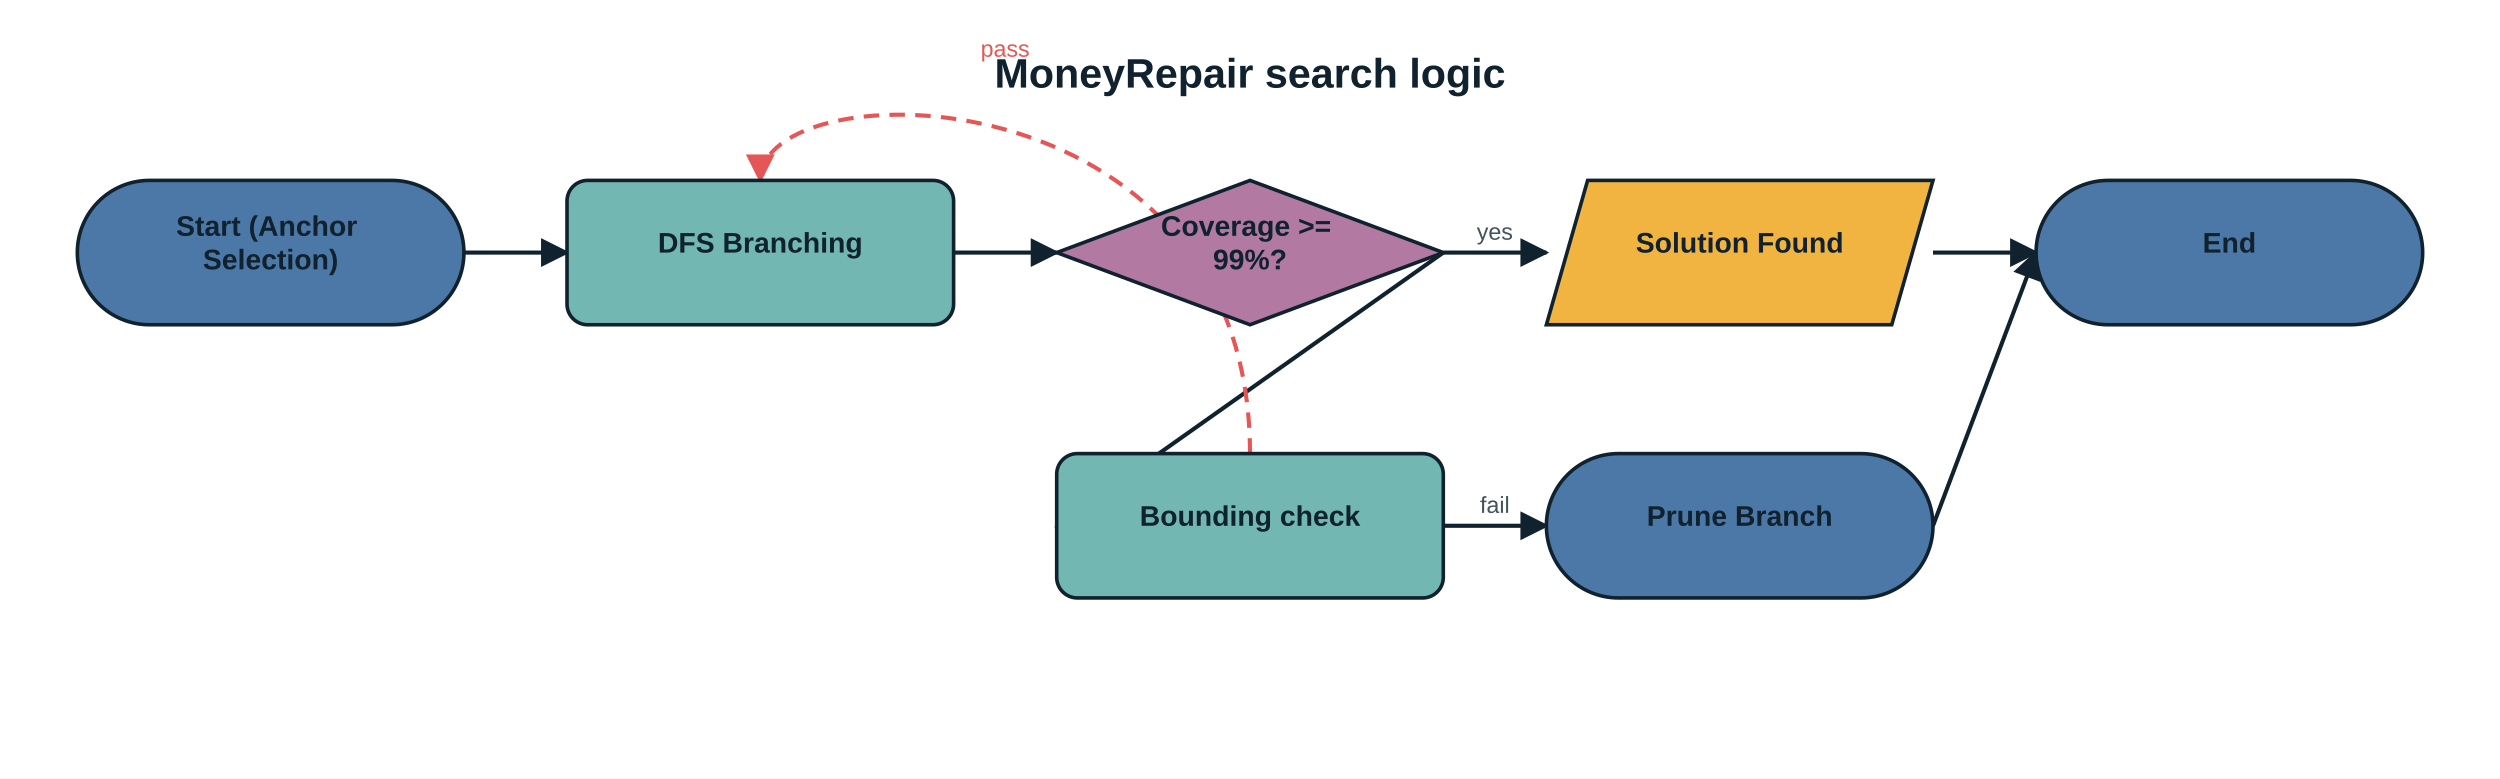
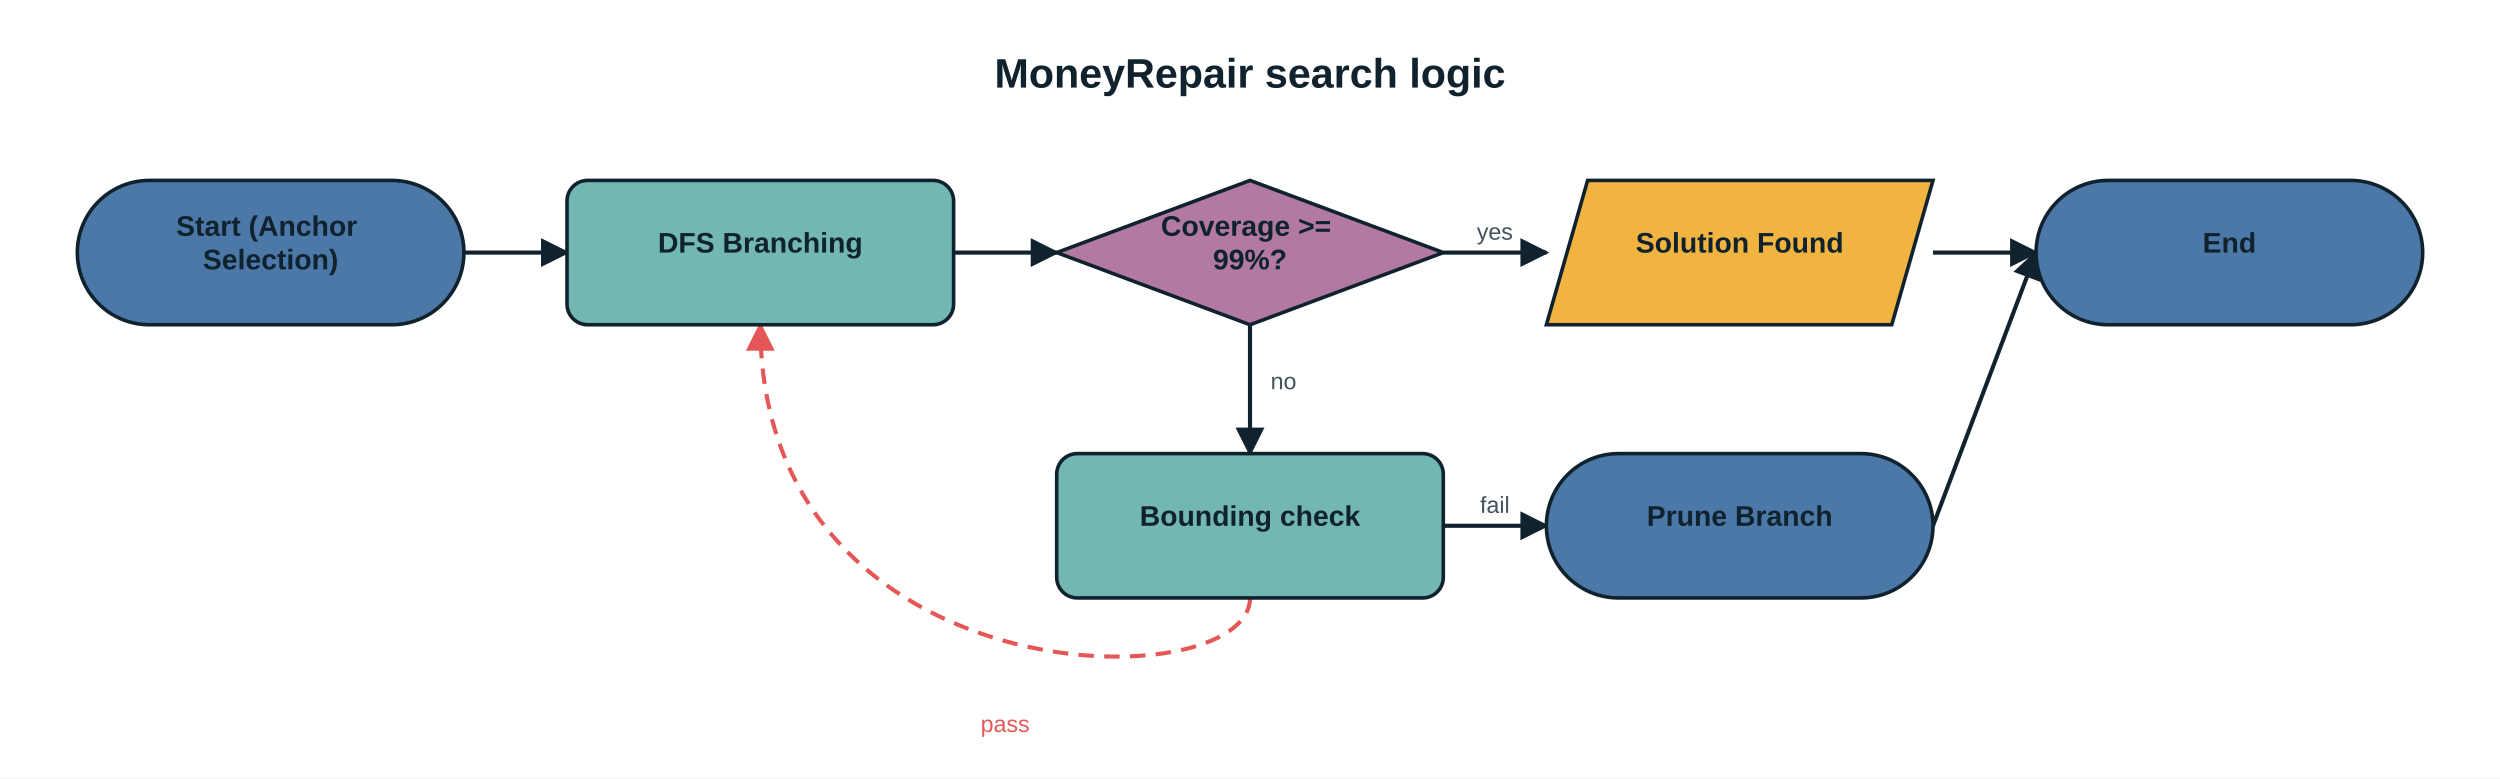
<svg xmlns="http://www.w3.org/2000/svg" viewBox="0 0 970 302" width="970" height="302">
  <defs>
    <marker id="arrow" viewBox="0 0 10 10" refX="9" refY="5" markerWidth="7" markerHeight="7" orient="auto-start-reverse">
      <path d="M 0 0 L 10 5 L 0 10 z" fill="#10222e" />
    </marker>
    <marker id="arrow-fb" viewBox="0 0 10 10" refX="9" refY="5" markerWidth="7" markerHeight="7" orient="auto-start-reverse">
      <path d="M 0 0 L 10 5 L 0 10 z" fill="#E45756" />
    </marker>
  </defs>
  <rect x="0" y="0" width="970" height="302" fill="#ffffff" />
  <text x="485.0" y="34" text-anchor="middle" font-family="Arial, Helvetica, sans-serif" font-size="16" font-weight="700" fill="#10222e">MoneyRepair search logic</text>
  <line x1="180.0" y1="98.0" x2="220.0" y2="98.0" stroke="#10222e" stroke-width="1.6" marker-end="url(#arrow)" />
  <line x1="370.0" y1="98.0" x2="410.0" y2="98.0" stroke="#10222e" stroke-width="1.6" marker-end="url(#arrow)" />
  <line x1="560.0" y1="98.0" x2="600.0" y2="98.0" stroke="#10222e" stroke-width="1.6" marker-end="url(#arrow)" />
  <text x="580.0" y="93.0" text-anchor="middle" font-family="Arial, Helvetica, sans-serif" font-size="9" fill="#41525c">yes</text>
-   <line x1="560.0" y1="98.0" x2="410.0" y2="204.0" stroke="#10222e" stroke-width="1.6" marker-end="url(#arrow)" />
-   <text x="485.0" y="93.0" text-anchor="middle" font-family="Arial, Helvetica, sans-serif" font-size="9" fill="#41525c">no</text>
+   <line x1="485.0" y1="126.0" x2="485.0" y2="176.0" stroke="#10222e" stroke-width="1.6" marker-end="url(#arrow)" />
+   <text x="493.0" y="151.0" text-anchor="start" font-family="Arial, Helvetica, sans-serif" font-size="9" fill="#41525c">no</text>
  <line x1="750.0" y1="98.0" x2="790.0" y2="98.0" stroke="#10222e" stroke-width="1.6" marker-end="url(#arrow)" />
  <line x1="560.0" y1="204.0" x2="600.0" y2="204.0" stroke="#10222e" stroke-width="1.6" marker-end="url(#arrow)" />
  <text x="580.0" y="199.0" text-anchor="middle" font-family="Arial, Helvetica, sans-serif" font-size="9" fill="#41525c">fail</text>
-   <path d="M 485.0 176.0 C 485.0 26.0, 295.0 26.0, 295.0 70.0" fill="none" stroke="#E45756" stroke-width="1.6" stroke-dasharray="6 4" marker-end="url(#arrow-fb)" />
-   <text x="390.0" y="22.0" text-anchor="middle" font-family="Arial, Helvetica, sans-serif" font-size="9" fill="#E45756">pass</text>
+   <path d="M 485.0 232.0 C 485.0 272.0, 295.0 272.0, 295.0 126.0" fill="none" stroke="#E45756" stroke-width="1.6" stroke-dasharray="6 4" marker-end="url(#arrow-fb)" />
+   <text x="390.0" y="284.0" text-anchor="middle" font-family="Arial, Helvetica, sans-serif" font-size="9" fill="#E45756">pass</text>
  <line x1="750.0" y1="204.0" x2="790.0" y2="98.0" stroke="#10222e" stroke-width="1.6" marker-end="url(#arrow)" />
  <rect x="30.0" y="70.0" width="150.0" height="56.0" rx="28.0" ry="28.0" fill="#4C78A8" stroke="#10222e" stroke-width="1.4" />
  <text text-anchor="middle" font-family="Arial, Helvetica, sans-serif" font-size="11" font-weight="600" fill="#10222e">
    <tspan x="105.0" y="91.5">Start (Anchor</tspan>
    <tspan x="105.0" y="104.5">Selection)</tspan>
  </text>
  <rect x="220.0" y="70.0" width="150.0" height="56.0" rx="8" ry="8" fill="#72B7B2" stroke="#10222e" stroke-width="1.4" />
  <text text-anchor="middle" font-family="Arial, Helvetica, sans-serif" font-size="11" font-weight="600" fill="#10222e">
    <tspan x="295.0" y="98.0">DFS Branching</tspan>
  </text>
  <polygon points="485.0,70.0 560.0,98.0 485.0,126.0 410.0,98.0" fill="#B279A2" stroke="#10222e" stroke-width="1.4" />
  <text text-anchor="middle" font-family="Arial, Helvetica, sans-serif" font-size="11" font-weight="600" fill="#10222e">
    <tspan x="485.0" y="91.5">Coverage &gt;=</tspan>
    <tspan x="485.0" y="104.5">99%?</tspan>
  </text>
  <polygon points="616.0,70.0 750.0,70.0 734.0,126.0 600.0,126.0" fill="#F2B441" stroke="#10222e" stroke-width="1.4" />
  <text text-anchor="middle" font-family="Arial, Helvetica, sans-serif" font-size="11" font-weight="600" fill="#10222e">
    <tspan x="675.0" y="98.0">Solution Found</tspan>
  </text>
  <rect x="790.0" y="70.0" width="150.0" height="56.0" rx="28.0" ry="28.0" fill="#4C78A8" stroke="#10222e" stroke-width="1.4" />
  <text text-anchor="middle" font-family="Arial, Helvetica, sans-serif" font-size="11" font-weight="600" fill="#10222e">
    <tspan x="865.0" y="98.0">End</tspan>
  </text>
  <rect x="410.0" y="176.0" width="150.0" height="56.0" rx="8" ry="8" fill="#72B7B2" stroke="#10222e" stroke-width="1.4" />
  <text text-anchor="middle" font-family="Arial, Helvetica, sans-serif" font-size="11" font-weight="600" fill="#10222e">
    <tspan x="485.0" y="204.0">Bounding check</tspan>
  </text>
  <rect x="600.0" y="176.0" width="150.0" height="56.0" rx="28.0" ry="28.0" fill="#4C78A8" stroke="#10222e" stroke-width="1.4" />
  <text text-anchor="middle" font-family="Arial, Helvetica, sans-serif" font-size="11" font-weight="600" fill="#10222e">
    <tspan x="675.0" y="204.0">Prune Branch</tspan>
  </text>
</svg>
